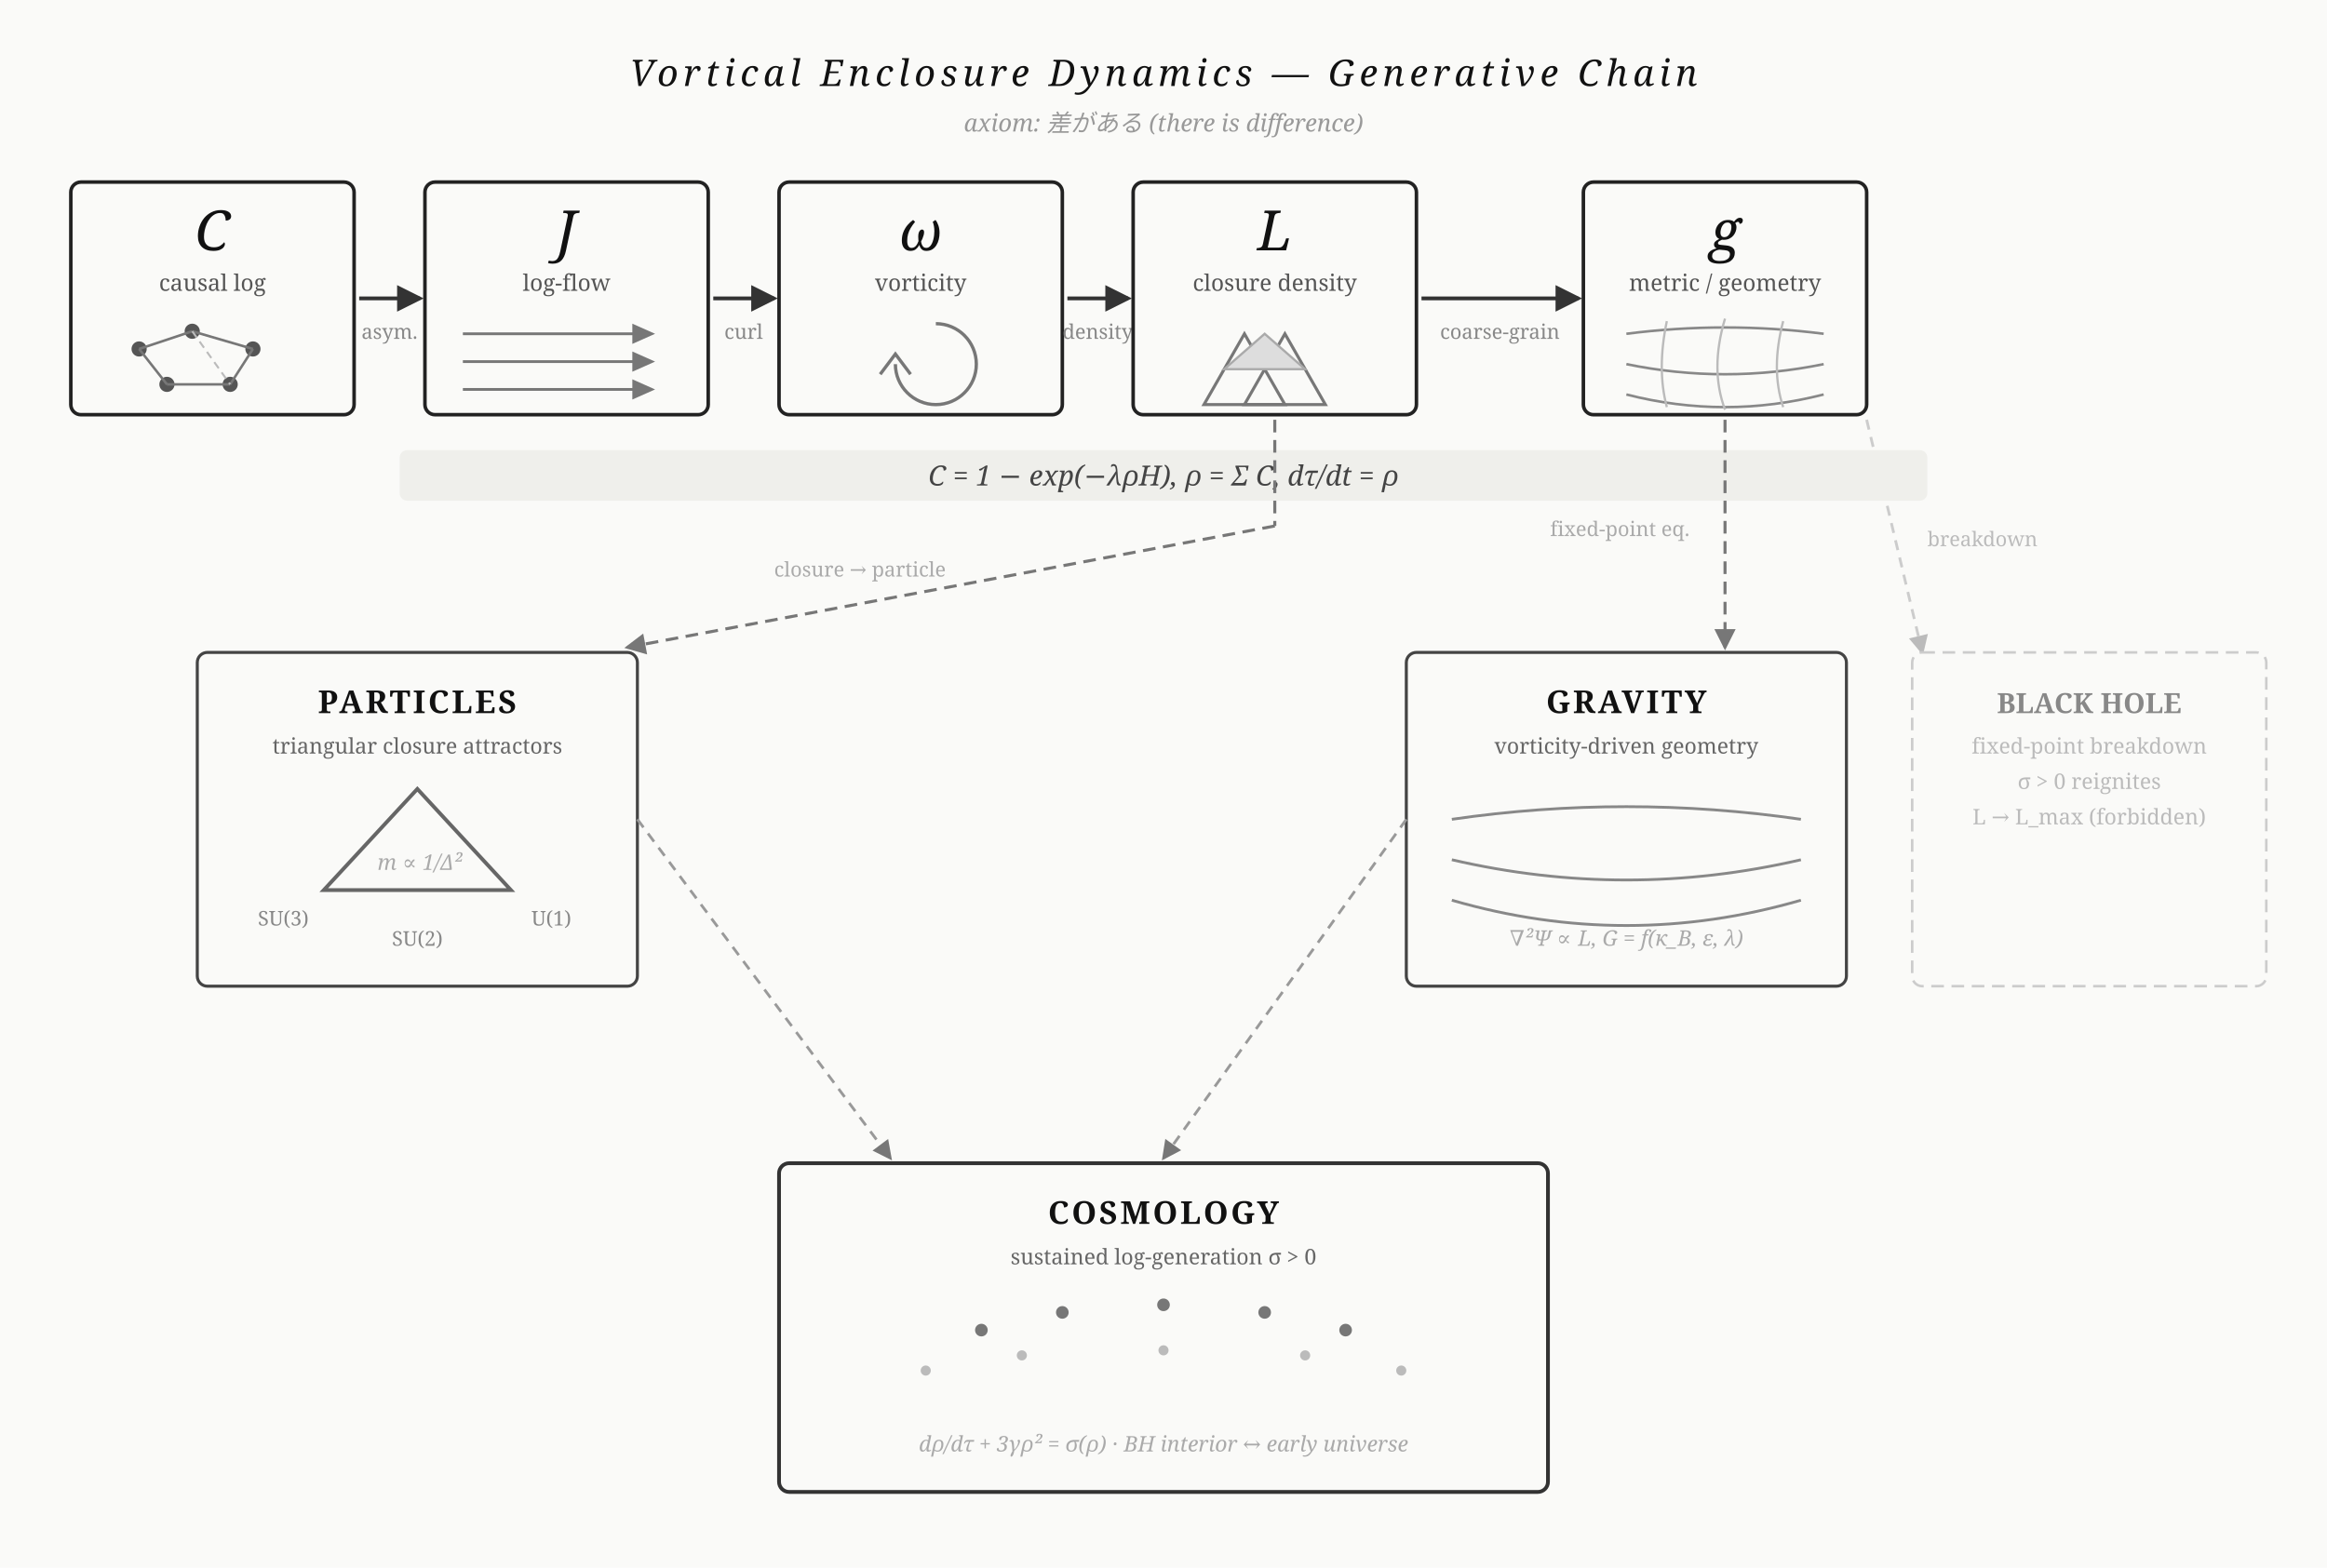
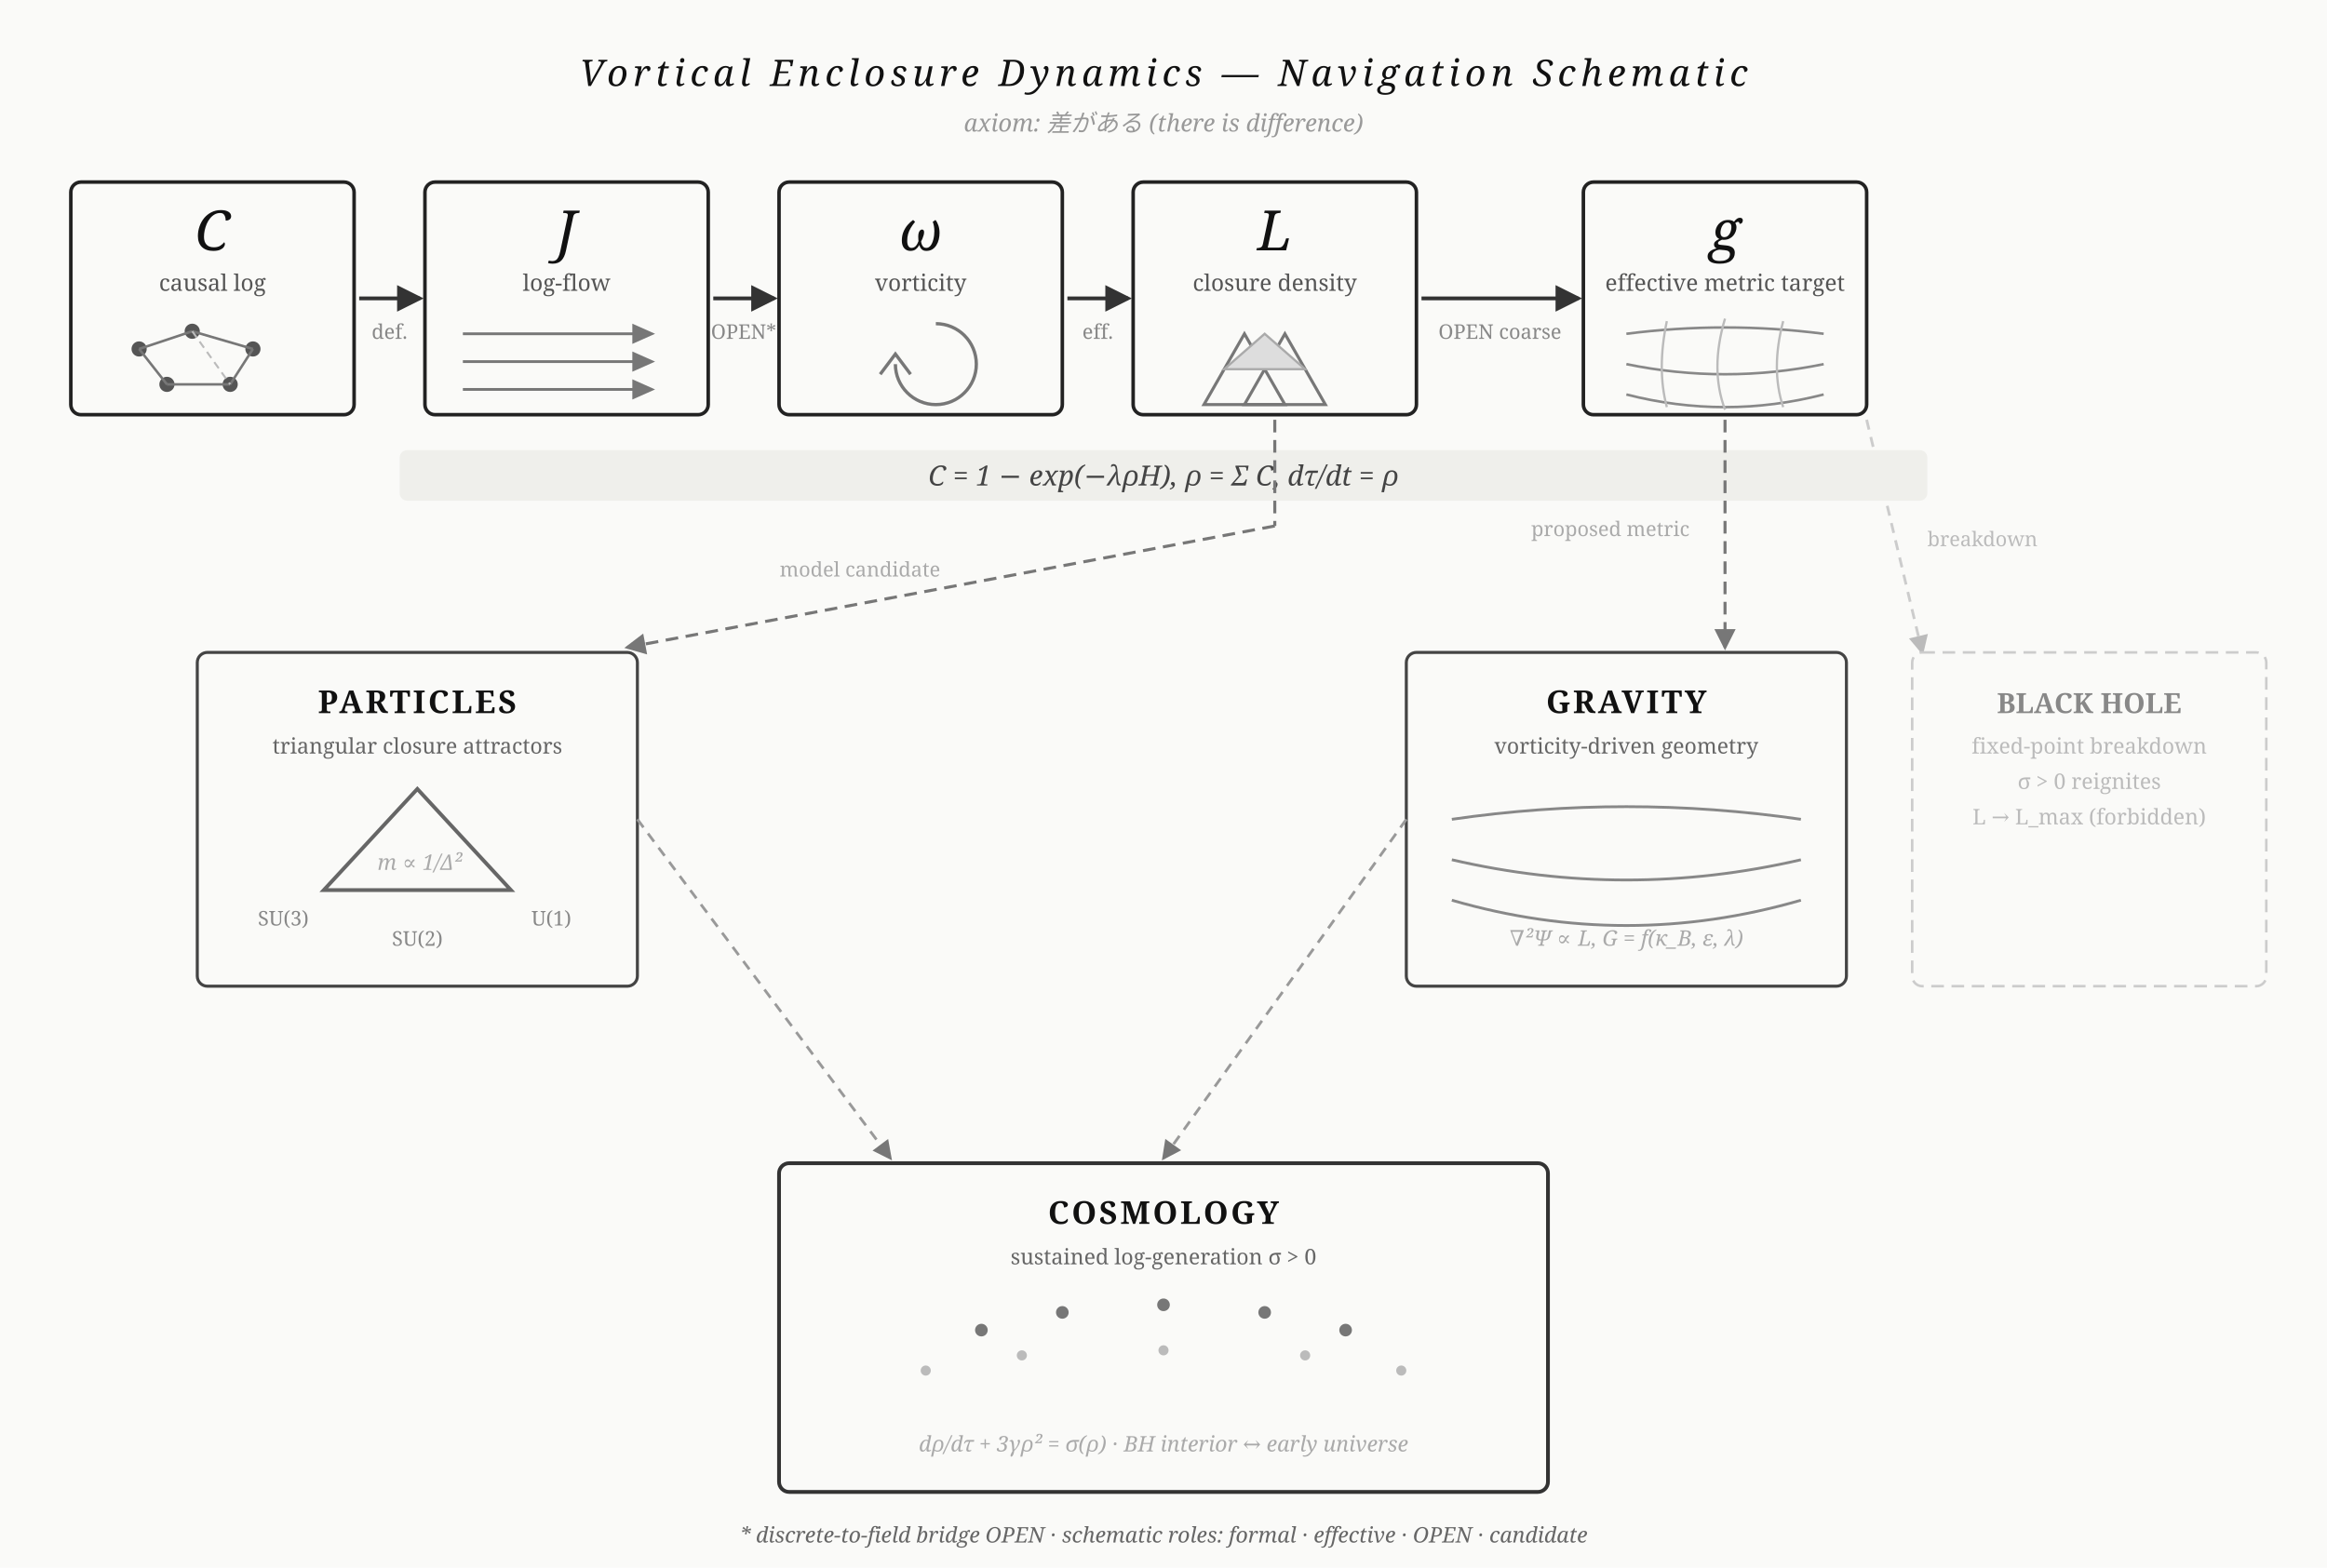
<svg xmlns="http://www.w3.org/2000/svg" viewBox="0 0 920 620" width="920" height="620" font-family="Georgia, serif">
  <defs>
    <marker id="arr" markerWidth="7" markerHeight="7" refX="6" refY="3.5" orient="auto">
      <polygon points="0 0, 7 3.5, 0 7" fill="#333" />
    </marker>
    <marker id="arr-gray" markerWidth="7" markerHeight="7" refX="6" refY="3.5" orient="auto">
      <polygon points="0 0, 7 3.5, 0 7" fill="#777" />
    </marker>
    <marker id="arr-light" markerWidth="7" markerHeight="7" refX="6" refY="3.5" orient="auto">
      <polygon points="0 0, 7 3.5, 0 7" fill="#bbb" />
    </marker>
  </defs>
  <rect width="920" height="620" fill="#fafaf8" />
-   <text x="460" y="34" text-anchor="middle" font-size="14.5" fill="#111" letter-spacing="2" font-style="italic">Vortical Enclosure Dynamics — Generative Chain</text>
+   <text x="460" y="34" text-anchor="middle" font-size="14.5" fill="#111" letter-spacing="2" font-style="italic">Vortical Enclosure Dynamics — Navigation Schematic</text>
  <text x="460" y="52" text-anchor="middle" font-size="9.5" fill="#999" font-style="italic">axiom: 差がある (there is difference)</text>
  <rect x="28" y="72" width="112" height="92" rx="4" fill="#fafaf8" stroke="#222" stroke-width="1.4" />
  <text x="84" y="99" text-anchor="middle" font-size="22" fill="#111" font-style="italic">C</text>
  <text x="84" y="115" text-anchor="middle" font-size="9" fill="#555">causal log</text>
  <circle cx="55" cy="138" r="3" fill="#555" />
  <circle cx="76" cy="131" r="3" fill="#555" />
  <circle cx="100" cy="138" r="3" fill="#555" />
  <circle cx="66" cy="152" r="3" fill="#555" />
  <circle cx="91" cy="152" r="3" fill="#555" />
  <line x1="55" y1="138" x2="76" y2="131" stroke="#777" stroke-width="1" />
  <line x1="76" y1="131" x2="100" y2="138" stroke="#777" stroke-width="1" />
  <line x1="55" y1="138" x2="66" y2="152" stroke="#777" stroke-width="1" />
  <line x1="100" y1="138" x2="91" y2="152" stroke="#777" stroke-width="1" />
  <line x1="66" y1="152" x2="91" y2="152" stroke="#777" stroke-width="1" />
  <line x1="76" y1="131" x2="91" y2="152" stroke="#bbb" stroke-width="0.8" stroke-dasharray="3,2" />
  <line x1="142" y1="118" x2="166" y2="118" stroke="#333" stroke-width="1.5" marker-end="url(#arr)" />
-   <text x="154" y="134" text-anchor="middle" font-size="8" fill="#888">asym.</text>
+   <text x="154" y="134" text-anchor="middle" font-size="8" fill="#888">def.</text>
  <rect x="168" y="72" width="112" height="92" rx="4" fill="#fafaf8" stroke="#222" stroke-width="1.4" />
  <text x="224" y="99" text-anchor="middle" font-size="22" fill="#111" font-style="italic">J</text>
  <text x="224" y="115" text-anchor="middle" font-size="9" fill="#555">log-flow</text>
  <line x1="183" y1="132" x2="252" y2="132" stroke="#777" stroke-width="1.1" />
  <line x1="183" y1="143" x2="252" y2="143" stroke="#777" stroke-width="1.1" />
  <line x1="183" y1="154" x2="252" y2="154" stroke="#777" stroke-width="1.1" />
  <polygon points="250,128 259,132 250,136" fill="#777" />
  <polygon points="250,139 259,143 250,147" fill="#777" />
  <polygon points="250,150 259,154 250,158" fill="#777" />
  <line x1="282" y1="118" x2="306" y2="118" stroke="#333" stroke-width="1.5" marker-end="url(#arr)" />
-   <text x="294" y="134" text-anchor="middle" font-size="8" fill="#888">curl</text>
+   <text x="294" y="134" text-anchor="middle" font-size="8" fill="#888">OPEN*</text>
  <rect x="308" y="72" width="112" height="92" rx="4" fill="#fafaf8" stroke="#222" stroke-width="1.4" />
  <text x="364" y="99" text-anchor="middle" font-size="22" fill="#111" font-style="italic">ω</text>
  <text x="364" y="115" text-anchor="middle" font-size="9" fill="#555">vorticity</text>
  <path d="M370,128 a16,16 0 1,1 -16,16" fill="none" stroke="#777" stroke-width="1.3" />
  <path d="M348,148 l6,-8 l6,8" fill="none" stroke="#777" stroke-width="1.3" />
  <line x1="422" y1="118" x2="446" y2="118" stroke="#333" stroke-width="1.5" marker-end="url(#arr)" />
-   <text x="434" y="134" text-anchor="middle" font-size="8" fill="#888">density</text>
+   <text x="434" y="134" text-anchor="middle" font-size="8" fill="#888">eff.</text>
  <rect x="448" y="72" width="112" height="92" rx="4" fill="#fafaf8" stroke="#222" stroke-width="1.4" />
  <text x="504" y="99" text-anchor="middle" font-size="22" fill="#111" font-style="italic">L</text>
  <text x="504" y="115" text-anchor="middle" font-size="9" fill="#555">closure density</text>
  <polygon points="476,160 492,132 508,160" fill="none" stroke="#777" stroke-width="1.2" />
  <polygon points="492,160 508,132 524,160" fill="none" stroke="#777" stroke-width="1.2" />
  <polygon points="484,146 500,132 516,146" fill="#ddd" stroke="#aaa" stroke-width="0.9" />
  <line x1="562" y1="118" x2="624" y2="118" stroke="#333" stroke-width="1.5" marker-end="url(#arr)" />
-   <text x="593" y="134" text-anchor="middle" font-size="8" fill="#888">coarse-grain</text>
+   <text x="593" y="134" text-anchor="middle" font-size="8" fill="#888">OPEN coarse</text>
  <rect x="626" y="72" width="112" height="92" rx="4" fill="#fafaf8" stroke="#222" stroke-width="1.4" />
  <text x="682" y="99" text-anchor="middle" font-size="22" fill="#111" font-style="italic">g</text>
-   <text x="682" y="115" text-anchor="middle" font-size="9" fill="#555">metric / geometry</text>
+   <text x="682" y="115" text-anchor="middle" font-size="9" fill="#555">effective metric target</text>
  <path d="M643,132 Q682,127 721,132" fill="none" stroke="#888" stroke-width="1" />
  <path d="M643,144 Q682,152 721,144" fill="none" stroke="#888" stroke-width="1" />
  <path d="M643,156 Q682,166 721,156" fill="none" stroke="#888" stroke-width="1" />
  <path d="M659,127 Q655,146 659,161" fill="none" stroke="#bbb" stroke-width="0.9" />
  <path d="M682,126 Q676,146 682,162" fill="none" stroke="#bbb" stroke-width="0.9" />
  <path d="M705,127 Q700,146 705,161" fill="none" stroke="#bbb" stroke-width="0.9" />
  <line x1="738" y1="166" x2="760" y2="258" stroke="#ccc" stroke-width="1.1" stroke-dasharray="4,3" marker-end="url(#arr-light)" />
  <text x="762" y="216" text-anchor="start" font-size="8" fill="#bbb">breakdown</text>
  <rect x="158" y="178" width="604" height="20" rx="3" fill="#efefeb" />
  <text x="460" y="192" text-anchor="middle" font-size="11" fill="#444" font-style="italic">C = 1 − exp(−λρH),   ρ = Σ C,   dτ/dt = ρ</text>
  <line x1="504" y1="166" x2="504" y2="208" stroke="#777" stroke-width="1.2" stroke-dasharray="5,3" />
  <line x1="504" y1="208" x2="248" y2="256" stroke="#777" stroke-width="1.2" stroke-dasharray="5,3" marker-end="url(#arr-gray)" />
-   <text x="340" y="228" text-anchor="middle" font-size="8" fill="#aaa">closure → particle</text>
+   <text x="340" y="228" text-anchor="middle" font-size="8" fill="#aaa">model candidate</text>
  <line x1="682" y1="166" x2="682" y2="256" stroke="#777" stroke-width="1.2" stroke-dasharray="5,3" marker-end="url(#arr-gray)" />
-   <text x="668" y="212" text-anchor="end" font-size="8" fill="#aaa">fixed-point eq.</text>
+   <text x="668" y="212" text-anchor="end" font-size="8" fill="#aaa">proposed metric</text>
  <rect x="78" y="258" width="174" height="132" rx="4" fill="#fafaf8" stroke="#444" stroke-width="1.2" />
  <text x="165" y="282" text-anchor="middle" font-size="12.5" fill="#111" font-weight="bold" letter-spacing="1">PARTICLES</text>
  <text x="165" y="298" text-anchor="middle" font-size="8.5" fill="#666">triangular closure attractors</text>
  <polygon points="128,352 165,312 202,352" fill="none" stroke="#666" stroke-width="1.5" />
  <text x="166" y="344" text-anchor="middle" font-size="8.5" fill="#aaa" font-style="italic">m ∝ 1/Δ²</text>
  <text x="112" y="366" text-anchor="middle" font-size="8" fill="#888">SU(3)</text>
  <text x="165" y="374" text-anchor="middle" font-size="8" fill="#888">SU(2)</text>
  <text x="218" y="366" text-anchor="middle" font-size="8" fill="#888">U(1)</text>
  <rect x="556" y="258" width="174" height="132" rx="4" fill="#fafaf8" stroke="#444" stroke-width="1.2" />
  <text x="643" y="282" text-anchor="middle" font-size="12.5" fill="#111" font-weight="bold" letter-spacing="1">GRAVITY</text>
  <text x="643" y="298" text-anchor="middle" font-size="8.5" fill="#666">vorticity-driven geometry</text>
  <path d="M574,324 Q643,314 712,324" fill="none" stroke="#888" stroke-width="1.1" />
  <path d="M574,340 Q643,356 712,340" fill="none" stroke="#888" stroke-width="1.1" />
  <path d="M574,356 Q643,376 712,356" fill="none" stroke="#888" stroke-width="1.1" />
  <text x="643" y="374" text-anchor="middle" font-size="8.5" fill="#aaa" font-style="italic">∇²Ψ ∝ L,   G = f(κ_B, ε, λ)</text>
  <rect x="756" y="258" width="140" height="132" rx="4" fill="#fafaf8" stroke="#ccc" stroke-width="1" stroke-dasharray="5,3" />
  <text x="826" y="282" text-anchor="middle" font-size="11" fill="#888" font-weight="bold">BLACK HOLE</text>
  <text x="826" y="298" text-anchor="middle" font-size="8.5" fill="#bbb">fixed-point breakdown</text>
  <text x="826" y="312" text-anchor="middle" font-size="8.5" fill="#bbb">σ &gt; 0 reignites</text>
  <text x="826" y="326" text-anchor="middle" font-size="8.5" fill="#bbb">L → L_max (forbidden)</text>
  <line x1="252" y1="324" x2="352" y2="458" stroke="#999" stroke-width="1.1" stroke-dasharray="4,3" marker-end="url(#arr-gray)" />
  <line x1="556" y1="324" x2="460" y2="458" stroke="#999" stroke-width="1.1" stroke-dasharray="4,3" marker-end="url(#arr-gray)" />
  <rect x="308" y="460" width="304" height="130" rx="4" fill="#fafaf8" stroke="#333" stroke-width="1.5" />
  <text x="460" y="484" text-anchor="middle" font-size="12.5" fill="#111" font-weight="bold" letter-spacing="1">COSMOLOGY</text>
  <text x="460" y="500" text-anchor="middle" font-size="8.5" fill="#666">sustained log-generation  σ &gt; 0</text>
  <circle cx="388" cy="526" r="2.5" fill="#777" />
  <circle cx="420" cy="519" r="2.5" fill="#777" />
  <circle cx="460" cy="516" r="2.5" fill="#777" />
  <circle cx="500" cy="519" r="2.5" fill="#777" />
  <circle cx="532" cy="526" r="2.5" fill="#777" />
  <circle cx="366" cy="542" r="2" fill="#bbb" />
  <circle cx="404" cy="536" r="2" fill="#bbb" />
  <circle cx="460" cy="534" r="2" fill="#bbb" />
  <circle cx="516" cy="536" r="2" fill="#bbb" />
  <circle cx="554" cy="542" r="2" fill="#bbb" />
  <text x="460" y="574" text-anchor="middle" font-size="8.5" fill="#aaa" font-style="italic">dρ/dτ + 3γρ² = σ(ρ)   ·   BH interior ↔ early universe</text>
+   <text x="460" y="610" text-anchor="middle" font-size="8.5" fill="#666" font-style="italic">* discrete-to-field bridge OPEN · schematic roles: formal · effective · OPEN · candidate</text>
</svg>
